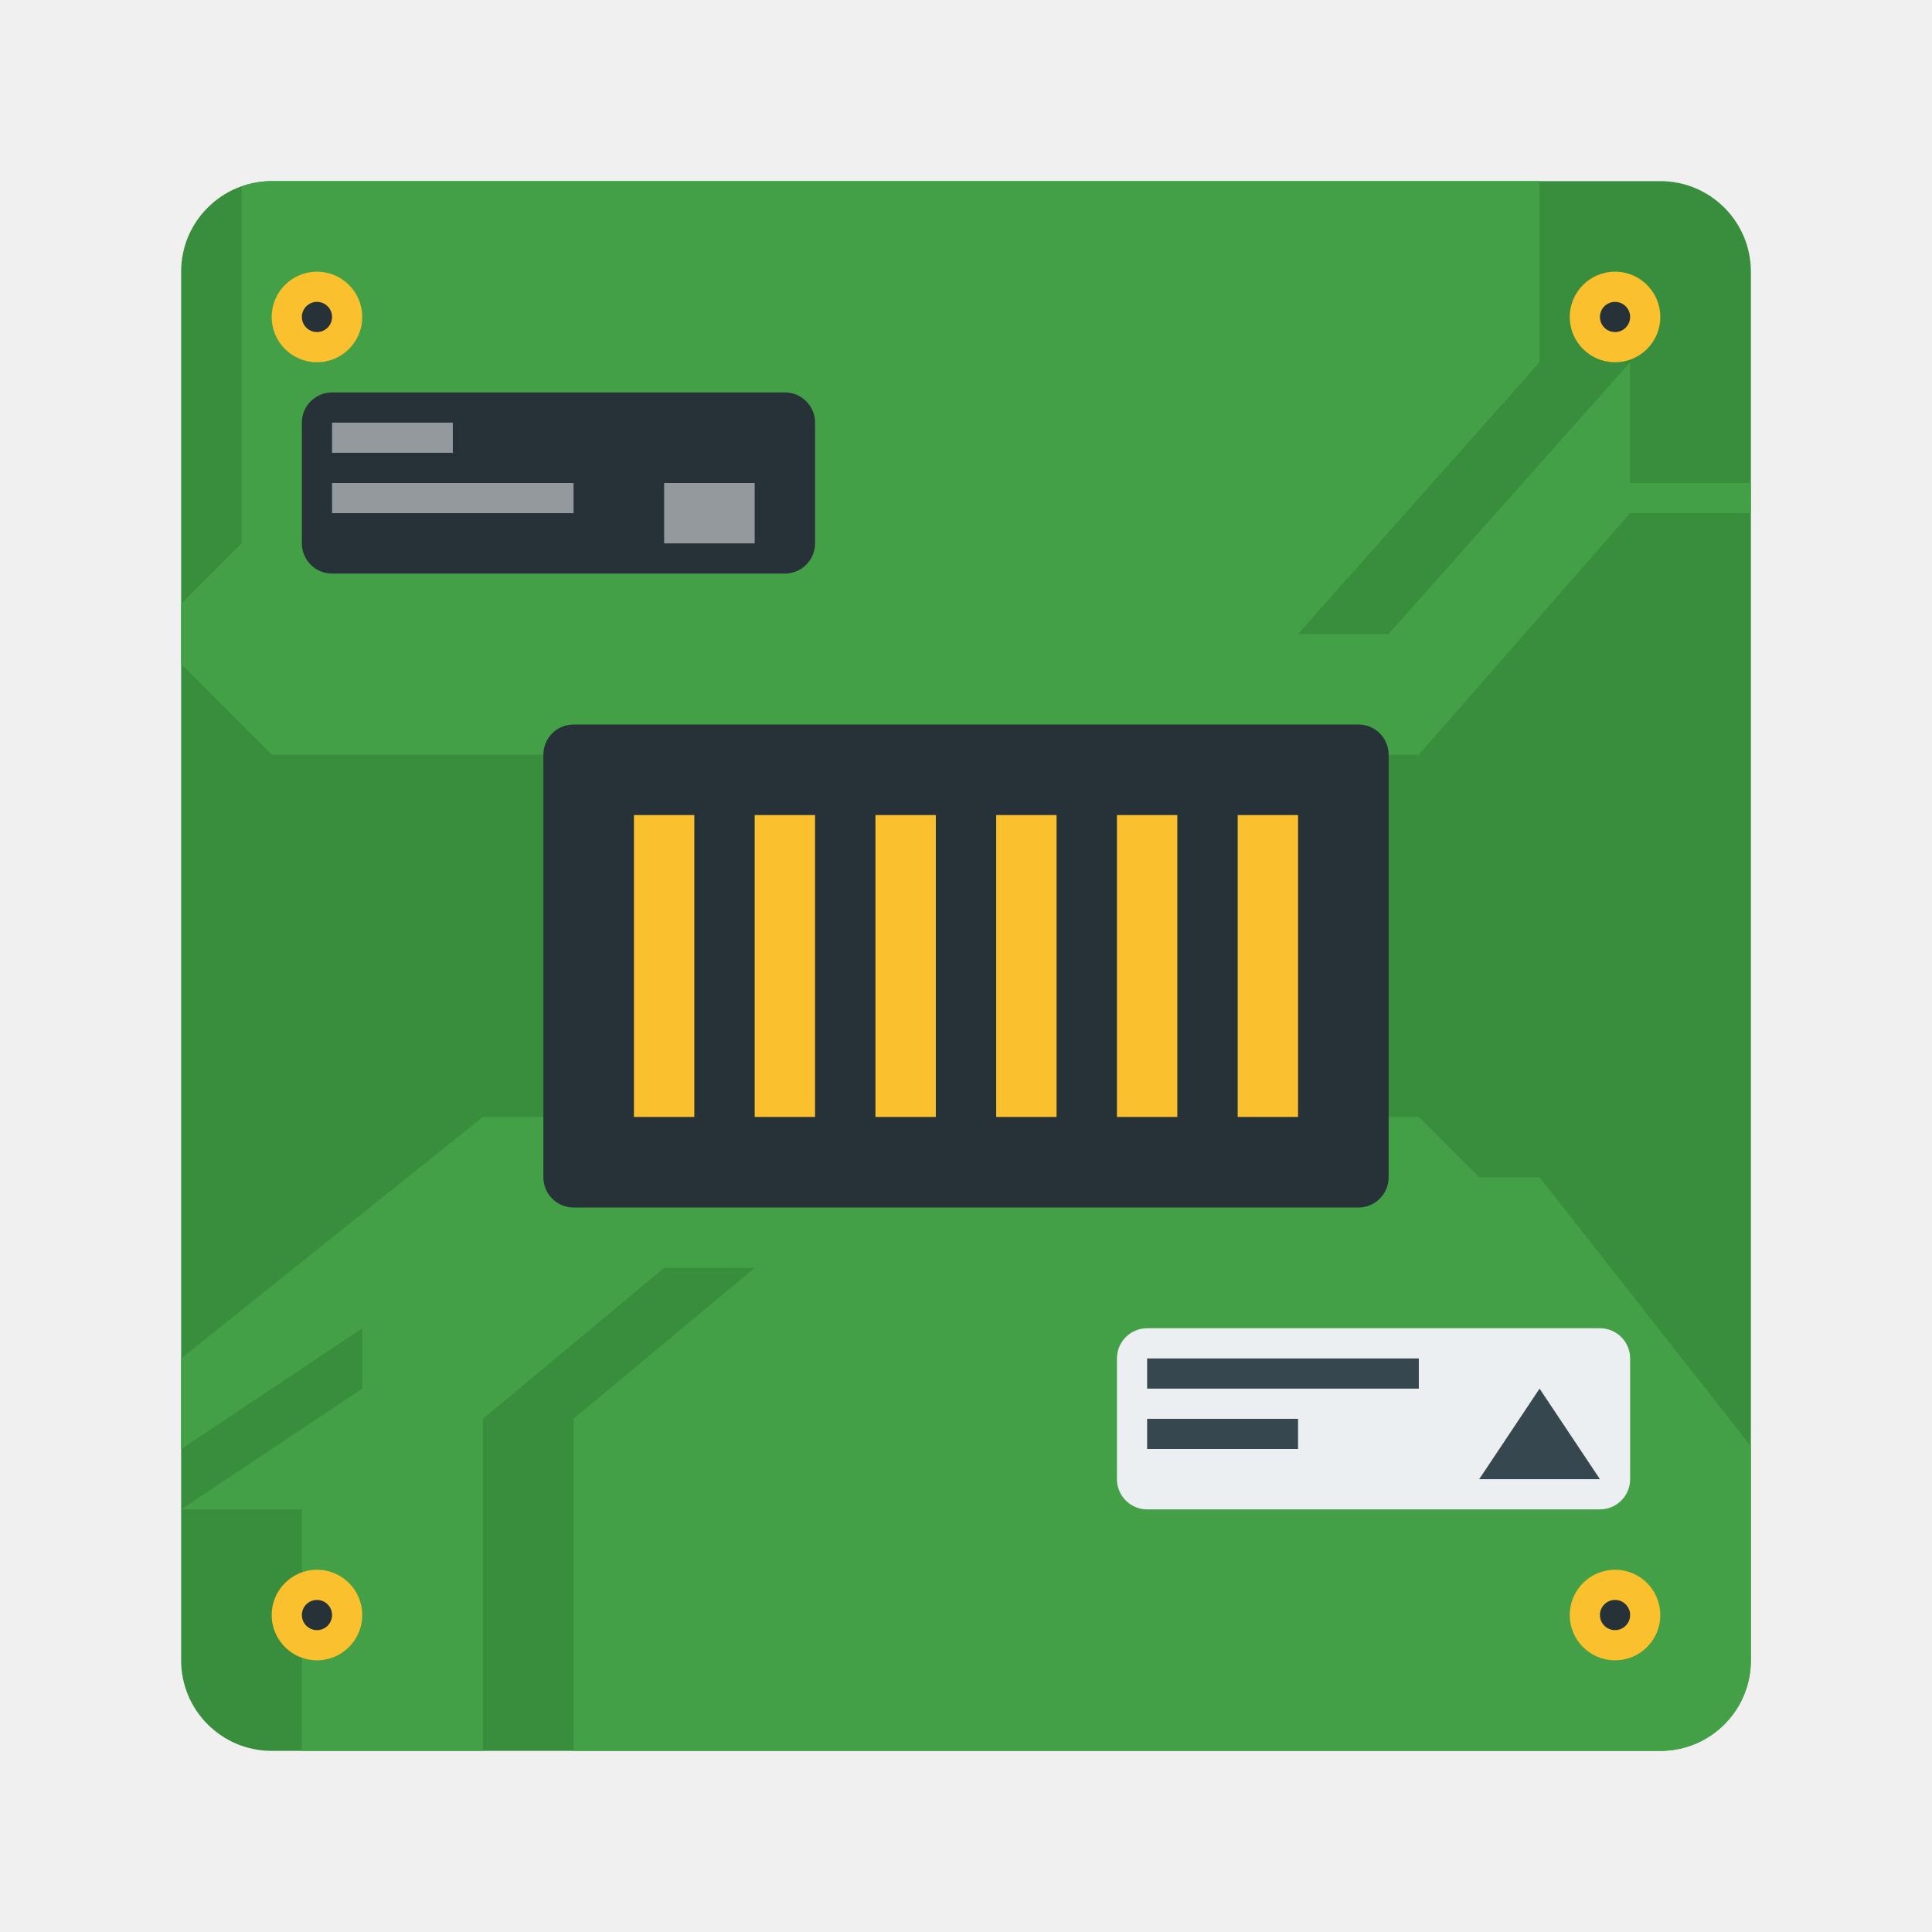
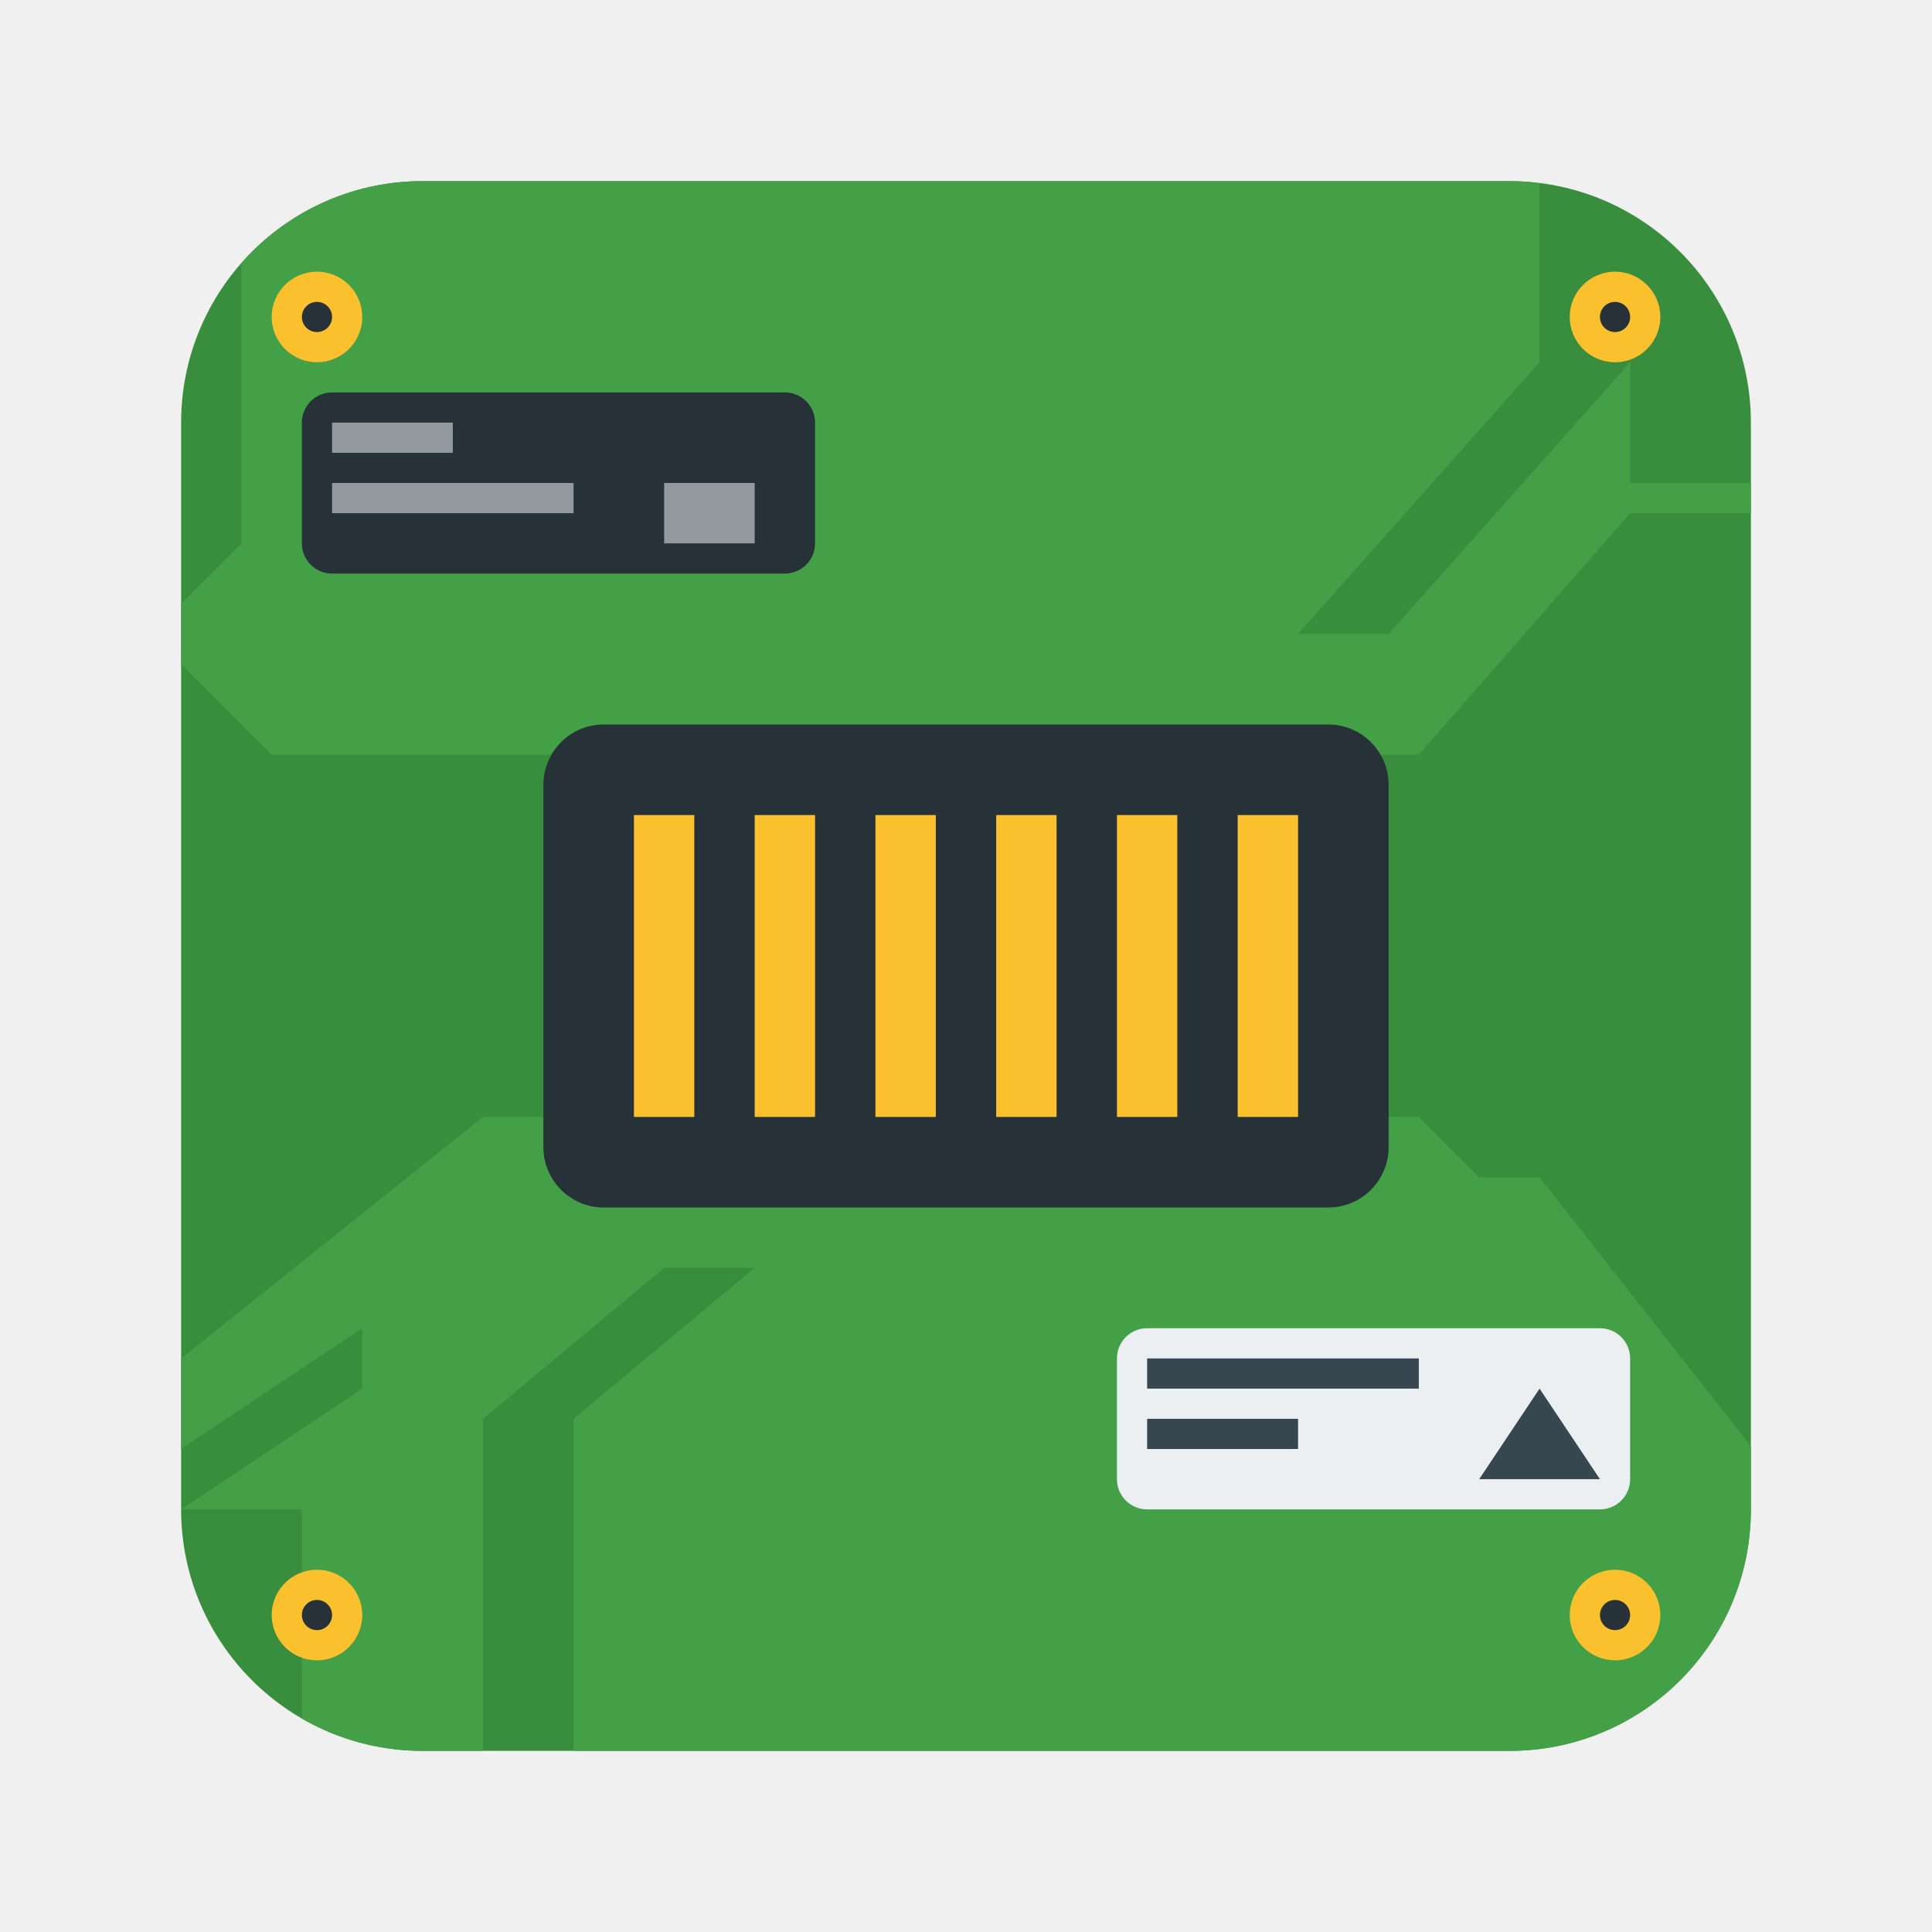
- <svg xmlns="http://www.w3.org/2000/svg" width="64" height="64">
-   <rect width="52" height="52" x="6" y="6" fill="#388e3c" rx="3" ry="3" />
-   <path fill="#43a047" fill-rule="evenodd" d="M16 37 6 45v3l6-4v2l-6 4h4v8h6V47l6-5h3l-6 5v11h36c1.662 0 3-1.338 3-3v-7.092L51 39h-2l-2-2H16z" />
+ <svg xmlns="http://www.w3.org/2000/svg" width="64" height="64" version="1.1">
+   <rect x="6" y="6" width="52" height="52" rx="8" ry="8" fill="#388e3c" />
+   <path d="m14 6c-2.398 0-4.536 1.051-6 2.711v9.289l-2 2v2l3 3h38l7-8h4v-1h-4v-4l-8 9h-3l8-9v-5.932c-0.328-0.041-0.661-0.068-1-0.068zm2 31-10 8v3l6-4v2l-6 4h4v6.928c1.176 0.678 2.539 1.072 4 1.072h2v-11l6-5h3l-6 5v11h31c4.432 0 8-3.568 8-8v-2.092l-7-8.908h-2l-2-2z" fill="#43a047" />
  <g transform="translate(-5 3)">
    <circle cx="58.5" cy="50.5" r="1.5" fill="#fbc02d" />
    <circle cx="58.5" cy="50.5" r=".5" fill="#263238" />
  </g>
  <g transform="translate(-5 -1)">
    <circle cx="58.5" cy="11.5" r="1.5" fill="#fbc02d" />
    <circle cx="58.5" cy="11.5" r=".5" fill="#263238" />
  </g>
  <g transform="translate(5 3)">
    <circle cx="5.5" cy="50.5" r="1.5" fill="#fbc02d" />
    <circle cx="5.5" cy="50.5" r=".5" fill="#263238" />
  </g>
-   <path fill="#43a047" fill-rule="evenodd" d="M9 6c-.353 0-.686.07-1 .182V18l-2 2v2l3 3h38l7-8h4v-1h-4v-4l-8 9h-3l8-9V6z" />
-   <rect width="28" height="16" x="18" y="24" fill="#263238" ry="1" />
-   <rect width="17" height="6" x="10" y="13" fill="#263238" ry="1" />
-   <rect width="17" height="6" x="37" y="44" fill="#eceff1" ry="1" />
-   <rect width="9" height="1" x="38" y="45" fill="#37474f" ry="0" />
-   <path fill="#37474f" d="M38 47h5v1h-5z" />
-   <path fill="#37474f" fill-rule="evenodd" d="m49 49 2-3 2 3z" />
-   <path fill="#fbc02d" fill-rule="evenodd" d="M21 27h2v10h-2zm4 0h2v10h-2zm4 0h2v10h-2zm4 0h2v10h-2zm4 0h2v10h-2zm4 0h2v10h-2z" style="paint-order:fill markers stroke" />
+   <rect x="18" y="24" width="28" height="16" rx="2" ry="2" fill="#263238" />
+   <rect x="10" y="13" width="17" height="6" ry="1" fill="#263238" />
+   <rect x="37" y="44" width="17" height="6" ry="1" fill="#eceff1" />
+   <rect x="38" y="45" width="9" height="1" ry="0" fill="#37474f" />
+   <path d="m38 47h5v1h-5z" fill="#37474f" />
+   <path d="m49 49 2-3 2 3z" fill="#37474f" fill-rule="evenodd" />
+   <path d="m21 27h2v10h-2zm4 0h2v10h-2zm4 0h2v10h-2zm4 0h2v10h-2zm4 0h2v10h-2zm4 0h2v10h-2z" fill="#fbc02d" fill-rule="evenodd" style="paint-order:fill markers stroke" />
  <g transform="translate(.318 .049)">
    <circle cx="10.182" cy="10.451" r="1.5" fill="#fbc02d" />
    <circle cx="10.182" cy="10.451" r=".5" fill="#263238" />
  </g>
-   <path fill="#fff" d="M11 14h4v1h-4zM11 16h8v1h-8zM22 16h3v2h-3z" opacity=".5" style="paint-order:stroke fill markers" />
+   <path d="m11 14h4v1h-4zm0 2h8v1h-8zm11 0h3v2h-3z" fill="#fff" opacity=".5" style="paint-order:stroke fill markers" />
</svg>
